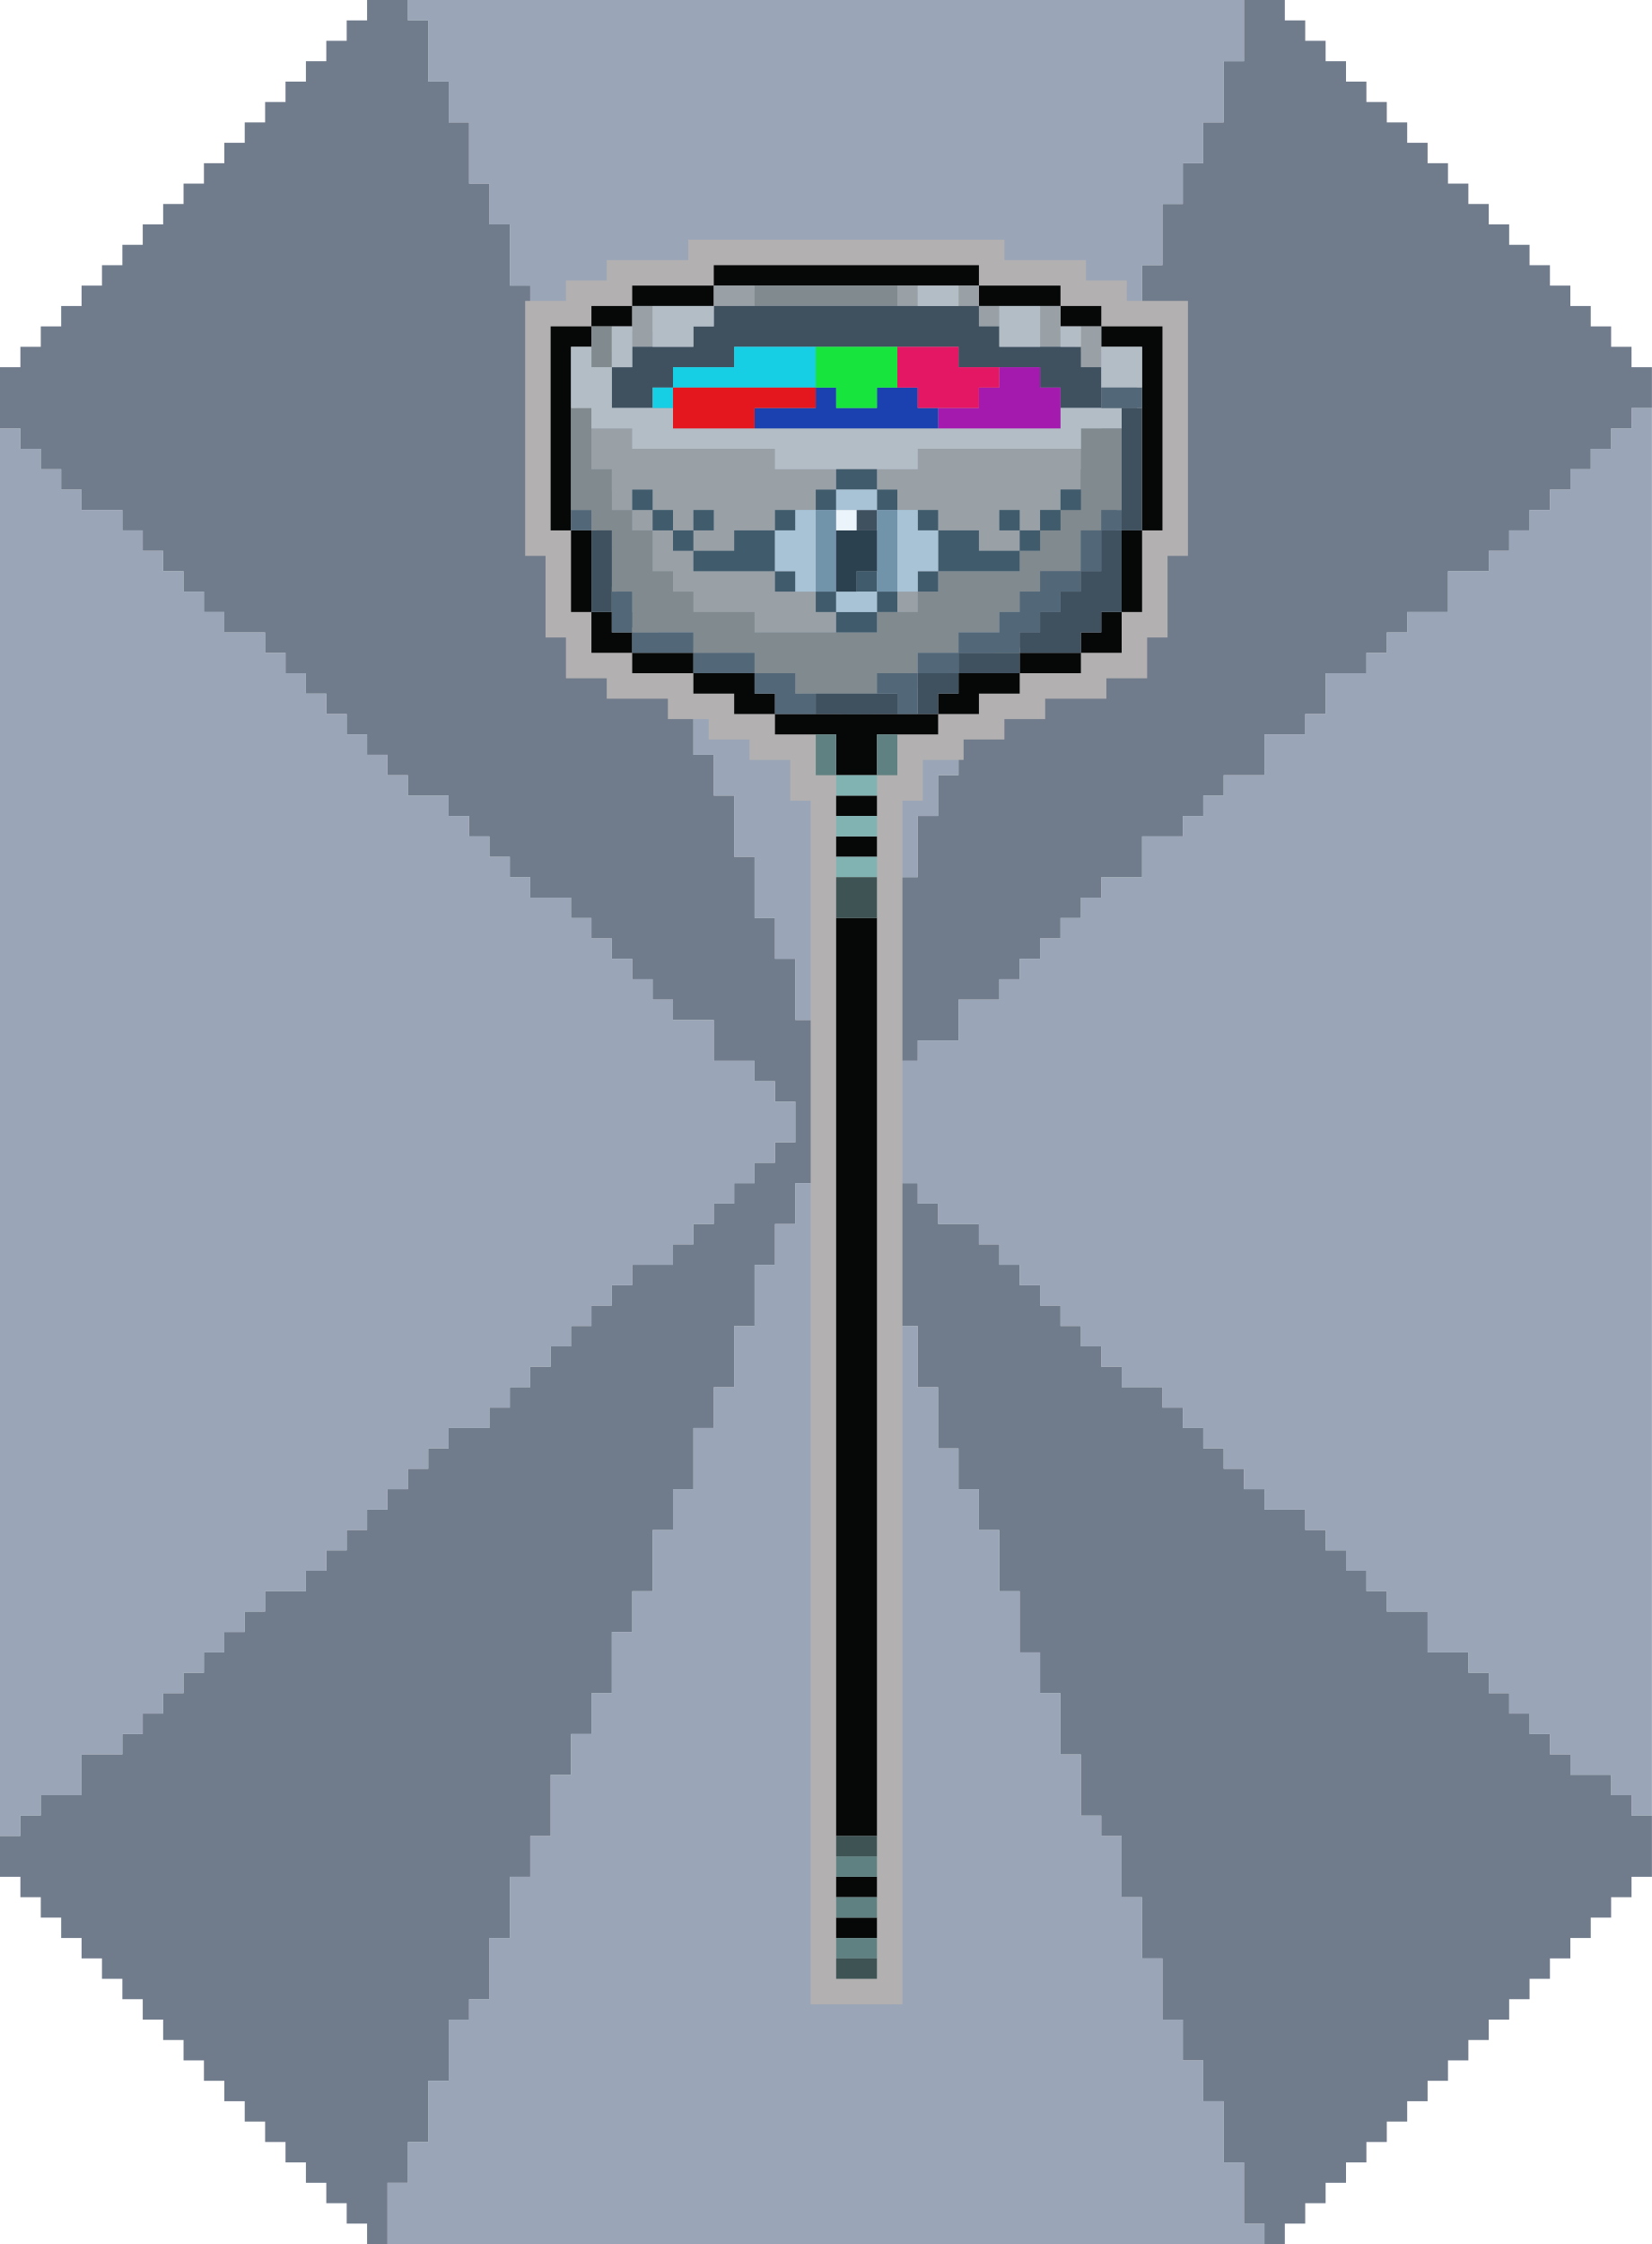
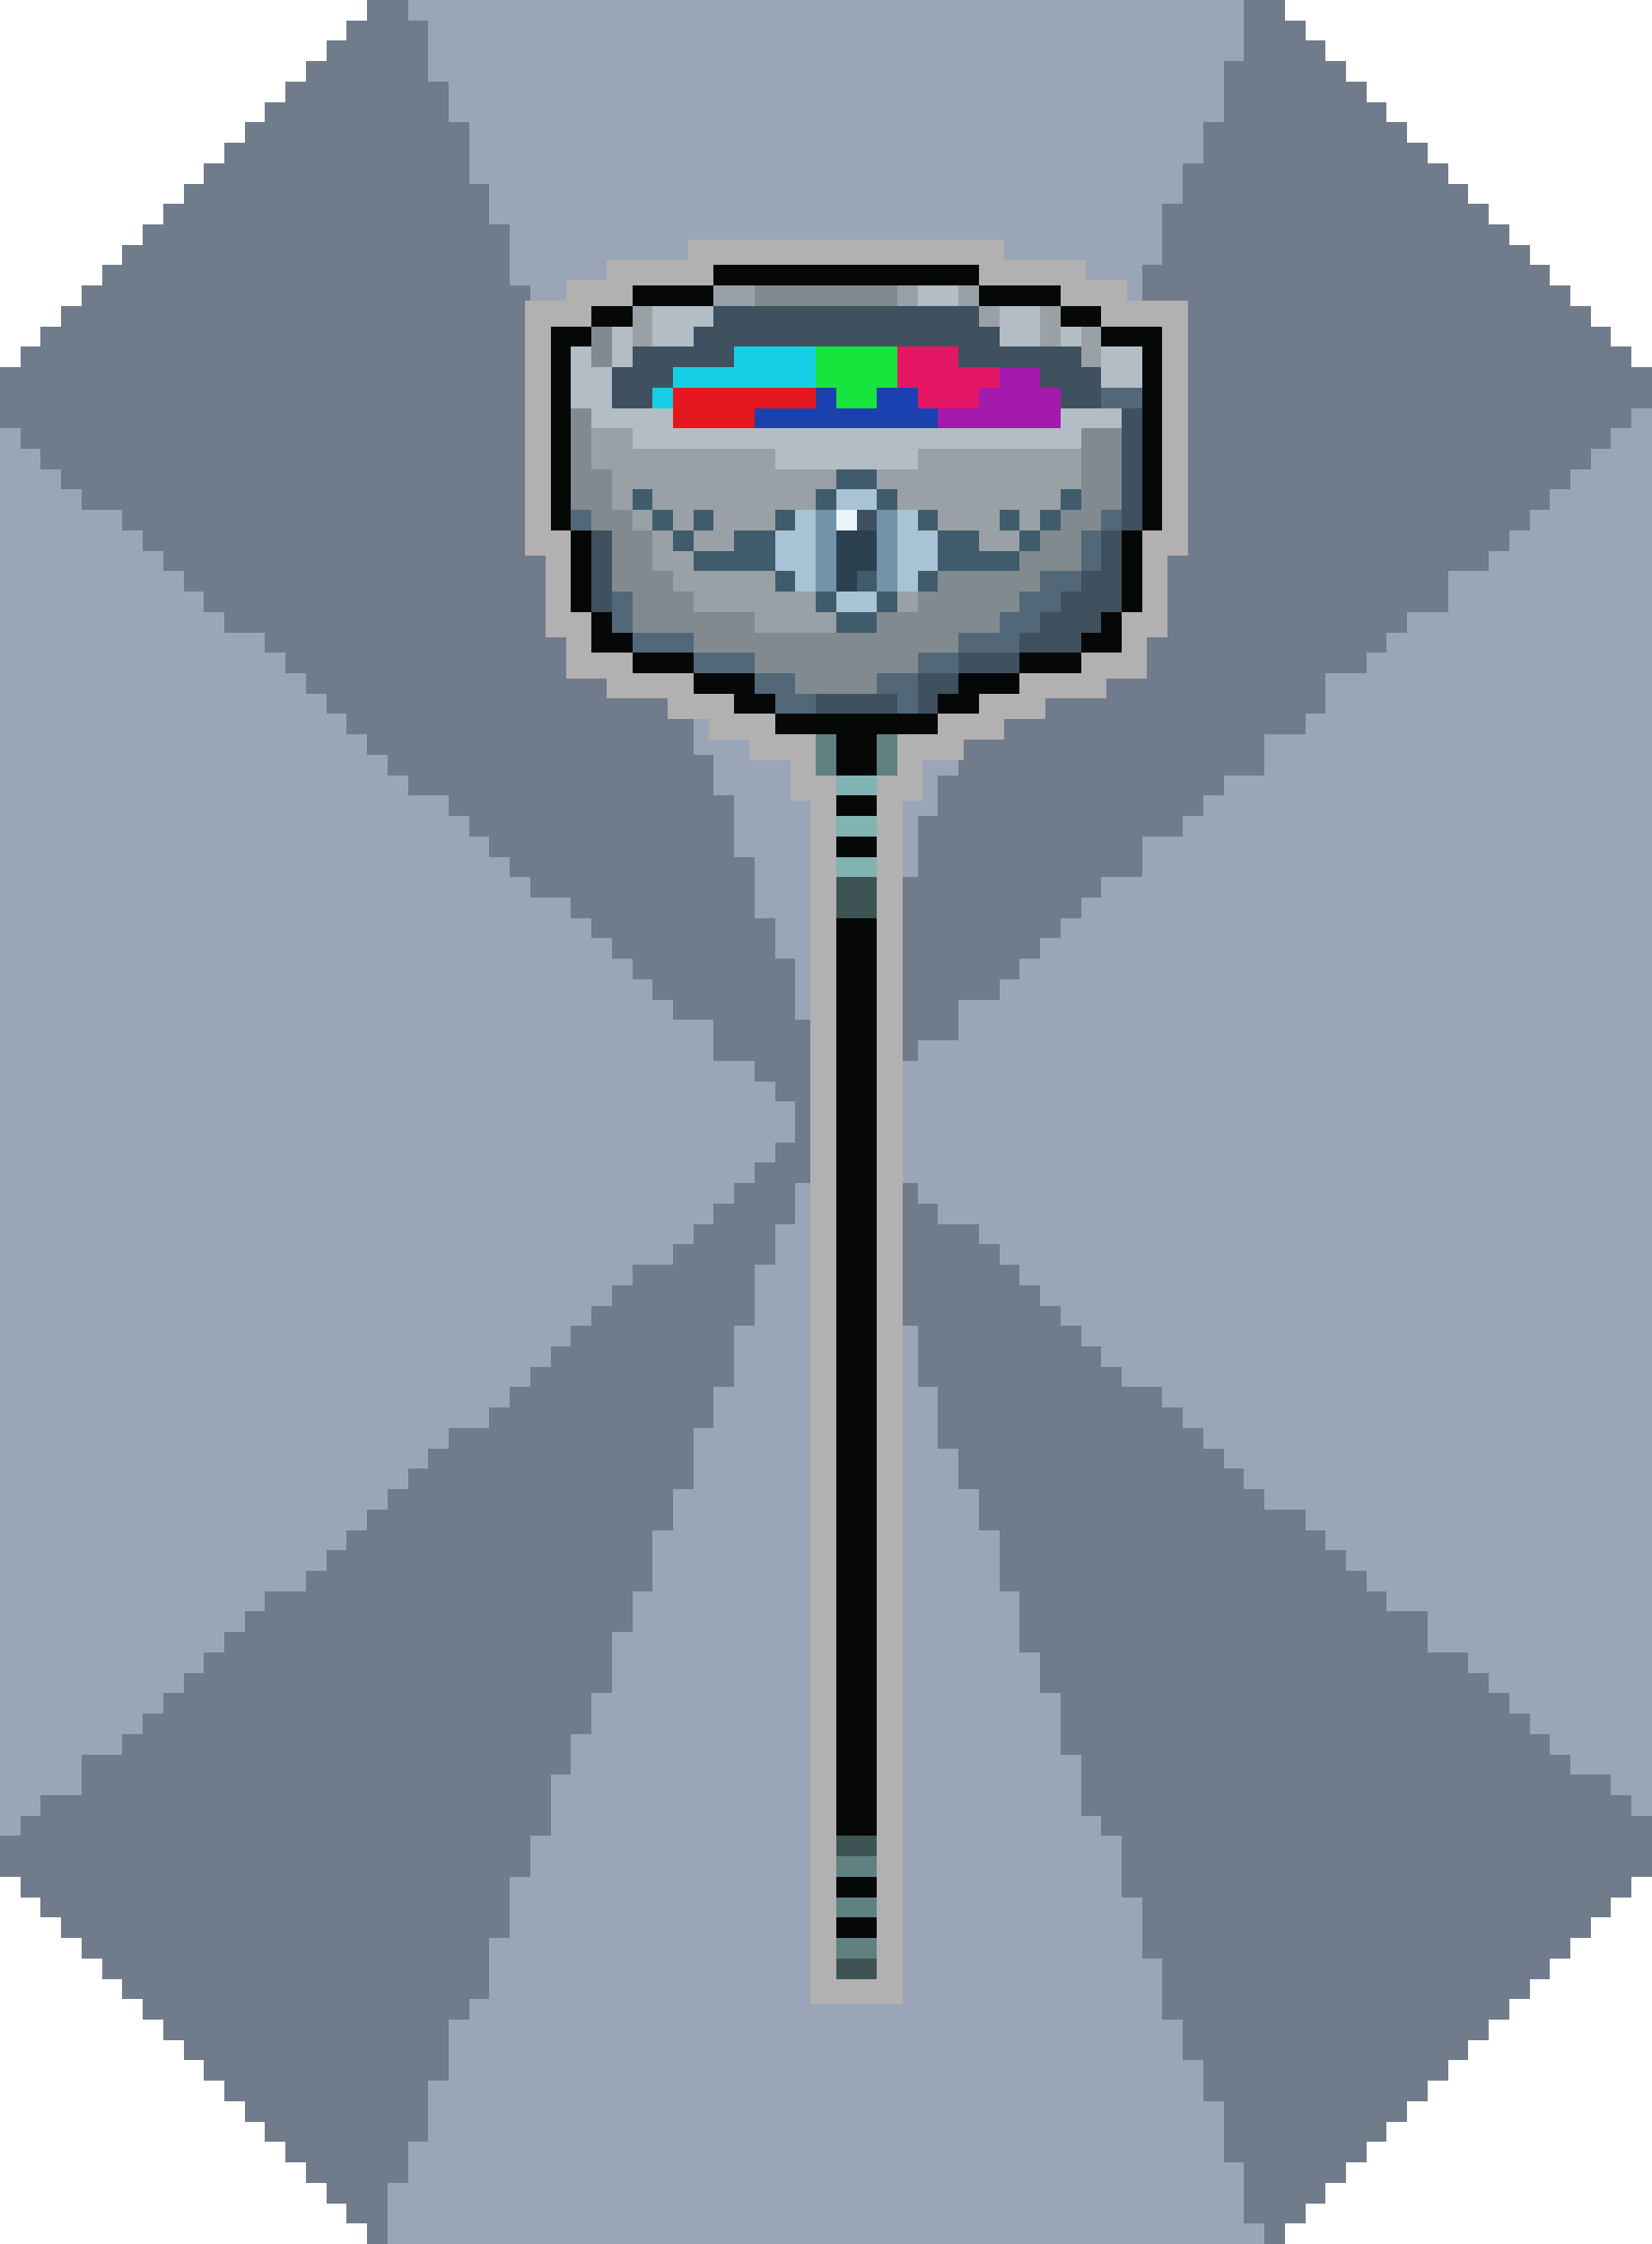
- <svg xmlns="http://www.w3.org/2000/svg" preserveAspectRatio="none" style="display: block;" width="81" height="110" viewBox="0 0 81 110" fill="none">
+ <svg xmlns="http://www.w3.org/2000/svg" shape-rendering="crispEdges" preserveAspectRatio="none" style="display: block;" width="81" height="110" viewBox="0 0 81 110" fill="none">
  <g id="BOYA_KABI">
    <g id="Group 311">
      <path id="color_c5e0eb_1" fill-rule="evenodd" clip-rule="evenodd" d="M20 0H61V3H60V6H59V8H58V10H57V13H56V15H55V18H54V21H53V23H52V25H51V28H50V31H49V33H48V35H47V38H46V40H45V43H44V45H43V47H42V50H41V52H40V50H39V47H38V45H37V42H36V39H35V37H34V35H33V32H32V30H31V27H30V24H29V21H28V20H27V17H26V14H25V11H24V9H23V6H22V4H21V1H20V0ZM80 20H81V89H80V88H79V87H77V86H76V85H75V84H74V83H73V82H72V81H70V79H68V78H67V77H66V76H65V75H64V74H62V73H61V72H60V71H59V70H58V69H57V68H55V67H54V66H53V65H52V64H51V63H50V62H49V61H48V60H46V59H45V58H44V57H43V56H42V54H43V53H44V52H45V51H47V49H49V48H50V47H51V46H52V45H53V44H54V43H56V41H58V40H59V39H60V38H62V36H64V35H65V33H67V32H68V31H69V30H71V28H73V27H74V26H75V25H76V24H77V23H78V22H79V21H80V20ZM0 21H1V22H2V23H3V24H4V25H6V26H7V27H8V28H9V29H10V30H11V31H13V32H14V33H15V34H16V35H17V36H18V37H19V38H20V39H22V40H23V41H24V42H25V43H26V44H28V45H29V46H30V47H31V48H32V49H33V50H35V52H37V53H38V54H39V56H38V57H37V58H36V59H35V60H34V61H33V62H31V63H30V64H29V65H28V66H27V67H26V68H25V69H24V70H22V71H21V72H20V73H19V74H18V75H17V76H16V77H15V78H13V79H12V80H11V81H10V82H9V83H8V84H7V85H6V86H4V88H2V89H1V90H0V22V21ZM40 56H41V58H42V61H43V62H44V65H45V68H46V71H47V73H48V75H49V78H50V81H51V83H52V86H53V89H54V90H55V93H56V96H57V99H58V101H59V103H60V106H61V109H62V110H19V107H20V105H21V102H22V99H23V98H24V95H25V92H26V90H27V87H28V85H29V83H30V80H31V78H32V75H33V73H34V70H35V68H36V65H37V62H38V60H39V58H40V57V56Z" fill="#9AA6B8" />
      <path id="color_ffffff_1" fill-rule="evenodd" clip-rule="evenodd" d="M18 0H20V1H21V4H22V6H23V9H24V11H25V14H26V17H27V20H28V21H29V24H30V27H31V30H32V32H33V35H34V37H35V39H36V42H37V45H38V47H39V50H40V52H41V50H42V47H43V45H44V43H45V40H46V38H47V35H48V33H49V31H50V28H51V25H52V23H53V21H54V18H55V15H56V13H57V10H58V8H59V6H60V3H61V0H63V1H64V2H65V3H66V4H67V5H68V6H69V7H70V8H71V9H72V10H73V11H74V12H75V13H76V14H77V15H78V16H79V17H80V18H81V20H80V21H79V22H78V23H77V24H76V25H75V26H74V27H73V28H71V30H69V31H68V32H67V33H65V35H64V36H62V38H60V39H59V40H58V41H56V43H54V44H53V45H52V46H51V47H50V48H49V49H47V51H45V52H44V53H43V54H42V56H43V57H44V58H45V59H46V60H48V61H49V62H50V63H51V64H52V65H53V66H54V67H55V68H57V69H58V70H59V71H60V72H61V73H62V74H64V75H65V76H66V77H67V78H68V79H70V81H72V82H73V83H74V84H75V85H76V86H77V87H79V88H80V89H81V92H80V93H79V94H78V95H77V96H76V97H75V98H74V99H73V100H72V101H71V102H70V103H69V104H68V105H67V106H66V107H65V108H64V109H63V110H62V109H61V106H60V103H59V101H58V99H57V96H56V93H55V90H54V89H53V86H52V83H51V81H50V78H49V75H48V73H47V71H46V68H45V65H44V62H43V61H42V58H41V56H40V58H39V60H38V62H37V65H36V68H35V70H34V73H33V75H32V78H31V80H30V83H29V85H28V87H27V90H26V92H25V95H24V98H23V99H22V102H21V105H20V107H19V110H18V109H17V108H16V107H15V106H14V105H13V104H12V103H11V102H10V101H9V100H8V99H7V98H6V97H5V96H4V95H3V94H2V93H1V92H0V90H1V89H2V88H4V86H6V85H7V84H8V83H9V82H10V81H11V80H12V79H13V78H15V77H16V76H17V75H18V74H19V73H20V72H21V71H22V70H24V69H25V68H26V67H27V66H28V65H29V64H30V63H31V62H33V61H34V60H35V59H36V58H37V57H38V56H39V54H38V53H37V52H35V50H33V49H32V48H31V47H30V46H29V45H28V44H26V43H25V42H24V41H23V40H22V39H20V38H19V37H18V36H17V35H16V34H15V33H14V32H13V31H11V30H10V29H9V28H8V27H7V26H6V25H4V24H3V23H2V22H1V21H0V18H1V17H2V16H3V15H4V14H5V13H6V12H7V11H8V10H9V9H10V8H11V7H12V6H13V5H14V4H15V3H16V2H17V1H18V0Z" fill="#707B8C" />
    </g>
    <path id="Union" d="M48 14H46.75V15.25H48V14ZM52 14H53.25V12.75H52V14ZM52 15H50.75V16.25H52V15ZM54 15H55.25V13.75H54V15ZM54 16H52.75V17.25H54V16ZM57 16H58.25V14.75H57V16ZM57 26V27.25H58.25V26H57ZM56 26V24.75H54.75V26H56ZM56 30V31.25H57.25V30H56ZM55 30V28.75H53.75V30H55ZM55 32V33.25H56.25V32H55ZM53 32V30.75H51.75V32H53ZM53 33V34.25H54.25V33H53ZM50 33V31.75H48.75V33H50ZM50 34V35.25H51.25V34H50ZM48 34V32.75H46.75V34H48ZM48 35V36.25H49.25V35H48ZM46 35V33.75H44.75V35H46ZM46 36V37.25H47.25V36H46ZM44 36V34.75H42.75V36H44ZM44 38V39.25H45.25V38H44ZM43 38V36.75H41.75V38H43ZM43 97V98.25H44.25V97H43ZM41 97H39.75V98.25H41V97ZM41 38H42.25V36.75H41V38ZM40 38H38.75V39.25H40V38ZM40 36H41.25V34.75H40V36ZM38 36H36.75V37.25H38V36ZM38 35H39.25V33.75H38V35ZM36 35H34.75V36.25H36V35ZM36 34H37.25V32.75H36V34ZM34 34H32.75V35.25H34V34ZM34 33H35.25V31.75H34V33ZM31 33H29.75V34.25H31V33ZM31 32H32.25V30.75H31V32ZM29 32H27.75V33.25H29V32ZM29 30H30.25V28.75H29V30ZM28 30H26.75V31.25H28V30ZM28 26H29.25V24.75H28V26ZM27 26H25.75V27.25H27V26ZM27 16V14.75H25.75V16H27ZM29 16V17.25H30.25V16H29ZM29 15V13.75H27.75V15H29ZM31 15V16.25H32.25V15H31ZM31 14V12.75H29.75V14H31ZM35 14V15.25H36.25V14H35ZM35 13V11.75H33.75V13H35ZM48 13H49.25V11.75H48V13ZM48 14V15.25H52V14V12.75H48V14ZM52 14H50.75V15H52H53.25V14H52ZM52 15V16.25H54V15V13.75H52V15ZM54 15H52.75V16H54H55.25V15H54ZM54 16V17.25H57V16V14.75H54V16ZM57 16H55.75V26H57H58.25V16H57ZM57 26V24.75H56V26V27.25H57V26ZM56 26H54.75V30H56H57.25V26H56ZM56 30V28.75H55V30V31.25H56V30ZM55 30H53.75V32H55H56.25V30H55ZM55 32V30.75H53V32V33.25H55V32ZM53 32H51.75V33H53H54.25V32H53ZM53 33V31.75H50V33V34.25H53V33ZM50 33H48.75V34H50H51.25V33H50ZM50 34V32.75H48V34V35.25H50V34ZM48 34H46.75V35H48H49.25V34H48ZM48 35V33.75H46V35V36.25H48V35ZM46 35H44.75V36H46H47.25V35H46ZM46 36V34.75H44V36V37.25H46V36ZM44 36H42.75V38H44H45.25V36H44ZM44 38V36.75H43V38V39.25H44V38ZM43 38H41.75V97H43H44.25V38H43ZM43 97V95.75H41V97V98.25H43V97ZM41 97H42.25V38H41H39.75V97H41ZM41 38V36.75H40V38V39.25H41V38ZM40 38H41.25V36H40H38.75V38H40ZM40 36V34.75H38V36V37.25H40V36ZM38 36H39.25V35H38H36.75V36H38ZM38 35V33.75H36V35V36.25H38V35ZM36 35H37.25V34H36H34.75V35H36ZM36 34V32.75H34V34V35.25H36V34ZM34 34H35.25V33H34H32.75V34H34ZM34 33V31.75H31V33V34.25H34V33ZM31 33H32.25V32H31H29.75V33H31ZM31 32V30.75H29V32V33.25H31V32ZM29 32H30.25V30H29H27.75V32H29ZM29 30V28.75H28V30V31.25H29V30ZM28 30H29.25V26H28H26.75V30H28ZM28 26V24.75H27V26V27.25H28V26ZM27 26H28.25V16H27H25.75V26H27ZM27 16V17.25H29V16V14.75H27V16ZM29 16H30.25V15H29H27.75V16H29ZM29 15V16.25H31V15V13.75H29V15ZM31 15H32.25V14H31H29.75V15H31ZM31 14V15.25H35V14V12.75H31V14ZM35 14H36.25V13H35H33.75V14H35ZM35 13V14.25H48V13V11.75H35V13ZM48 13H46.75V14H48H49.25V13H48Z" fill="#B2B0B0" />
    <g id="Boya 1">
      <path id="color_060808_1" fill-rule="evenodd" clip-rule="evenodd" d="M35 13H48V14H35V13ZM31 14H35V15H31V14ZM48 14H52V15H48V14ZM29 15H31V16H29V15ZM52 15H54V16H52V15ZM27 16H29V17H28V26H27V17V16ZM54 16H57V26H56V17H54V16ZM28 26H29V30H28V27V26ZM55 26H56V30H55V27V26ZM29 30H30V31H31V32H29V31V30ZM54 30H55V32H53V31H54V30ZM31 32H34V33H31V32ZM50 32H53V33H50V32ZM34 33H37V34H38V35H36V34H34V33ZM47 33H50V34H48V35H46V34H47V33ZM38 35H46V36H43V38H41V36H38V35ZM41 39H43V40H41V39ZM41 41H43V42H41V41ZM41 45H43V90H41V46V45ZM41 92H43V93H41V92ZM41 94H43V95H41V94Z" fill="#060808" />
      <path id="color_99a1a6_1" fill-rule="evenodd" clip-rule="evenodd" d="M35 14H37V15H35V14ZM44 14H45V15H44V14ZM47 14H48V15H47V14ZM31 15H32V17H31V16V15ZM48 15H49V16H48V15ZM51 15H52V17H51V16V15ZM53 16H54V18H53V17V16ZM29 21H31V22H38V23H41V24H40V25H38V26H36V27H34V26H33V25H32V24H31V25H30V23H29V22V21ZM45 22H53V24H52V25H51V26H50V25H49V26H50V27H48V26H46V25H44V24H43V23H45V22ZM35 25H34V26H35V25ZM31 25H32V26H31V25ZM32 26H33V27H34V28H38V29H40V30H41V31H37V30H34V29H33V28H32V27V26ZM44 29H45V30H44V29Z" fill="#99A1A6" />
      <path id="color_818b8f_1" fill-rule="evenodd" clip-rule="evenodd" d="M37 14H44V15H37V14ZM29 16H30V18H29V17V16ZM28 20H29V23H30V25H31V26H32V28H33V29H34V30H37V31H43V30H45V29H46V28H50V27H51V26H52V25H53V21H55V25H54V26H53V28H51V29H50V30H49V31H47V32H45V33H43V34H39V33H37V32H34V31H31V29H30V26H29V25H28V21V20Z" fill="#818B8F" />
      <path id="color_3f515f_1" fill-rule="evenodd" clip-rule="evenodd" d="M35 15H48V16H49V17H53V18H54V20H52V19H51V18H47V17H36V18H33V19H32V20H30V18H31V17H34V16H35V15ZM55 20H56V26H55V21V20ZM42 25H43V26H42V25ZM29 26H30V30H29V27V26ZM54 26H55V30H54V31H53V32H50V31H51V30H52V29H53V28H54V27V26ZM47 32H50V33H47V32ZM45 33H47V34H46V35H45V34V33ZM40 34H44V35H40V34Z" fill="#3F515F" />
      <path id="color_b3bdc5_1" fill-rule="evenodd" clip-rule="evenodd" d="M45 14H47V15H45V14ZM32 15H35V16H34V17H32V16V15ZM49 15H51V17H49V16V15ZM30 16H31V18H30V17V16ZM52 16H53V17H52V16ZM28 17H29V18H30V20H33V21H52V20H55V21H53V22H45V23H38V22H31V21H29V20H28V18V17ZM54 17H56V19H54V18V17Z" fill="#B3BDC5" />
      <path id="color_405b6b_1" fill-rule="evenodd" clip-rule="evenodd" d="M41 23H43V24H41V23ZM31 24H32V25H31V24ZM40 24H41V25H40V24ZM43 24H44V25H43V24ZM52 24H53V25H52V24ZM32 25H33V26H32V25ZM34 25H35V26H34V25ZM38 25H39V26H38V25ZM45 25H46V26H45V25ZM49 25H50V26H49V25ZM51 25H52V26H51V25ZM33 26H34V27H33V26ZM36 26H38V28H34V27H36V26ZM46 26H48V27H50V26H51V27H50V28H46V27V26ZM38 28H39V29H38V28ZM42 28H43V29H42V28ZM45 28H46V29H45V28ZM40 29H41V30H40V29ZM43 29H44V30H43V29ZM41 30H43V31H41V30Z" fill="#405B6B" />
      <path id="color_526879_1" fill-rule="evenodd" clip-rule="evenodd" d="M54 19H56V20H54V19ZM28 25H29V26H28V25ZM54 25H55V26H54V25ZM53 26H54V28H53V27V26ZM51 28H53V29H52V30H51V31H50V32H47V31H49V30H50V29H51V28ZM30 29H31V31H30V30V29ZM31 31H34V32H31V31ZM34 32H37V33H34V32ZM45 32H47V33H45V32ZM37 33H39V34H40V35H38V34H37V33ZM43 33H45V35H44V34H43V33Z" fill="#526879" />
      <path id="color_a7c3d5_1" fill-rule="evenodd" clip-rule="evenodd" d="M41 24H43V25H41V24ZM39 25H40V29H39V28H38V26H39V25ZM44 25H45V26H46V28H45V29H44V26V25ZM41 29H43V30H41V29Z" fill="#A7C3D5" />
      <path id="color_17cfe4_1" fill-rule="evenodd" clip-rule="evenodd" d="M36 17H40V19H33V18H36V17ZM32 19H33V20H32V19Z" fill="#17CFE4" />
      <path id="color_a41aaf_1" fill-rule="evenodd" clip-rule="evenodd" d="M49 18H51V19H52V21H46V20H48V19H49V18Z" fill="#A41AAF" />
      <path id="color_1a41af_1" fill-rule="evenodd" clip-rule="evenodd" d="M40 19H41V20H43V19H45V20H46V21H37V20H40V19Z" fill="#1A41AF" />
      <path id="color_e41765_1" fill-rule="evenodd" clip-rule="evenodd" d="M44 17H47V18H49V19H48V20H45V19H44V18V17Z" fill="#E41765" />
      <path id="color_e4171f_1" fill-rule="evenodd" clip-rule="evenodd" d="M33 19H40V20H37V21H33V20V19Z" fill="#E4171F" />
      <path id="color_17e43d_1" fill-rule="evenodd" clip-rule="evenodd" d="M40 17H44V19H43V20H41V19H40V18V17Z" fill="#17E43D" />
      <path id="color_7194ab_1" fill-rule="evenodd" clip-rule="evenodd" d="M40 25H41V29H40V26V25ZM43 25H44V29H43V26V25Z" fill="#7194AB" />
      <path id="color_5f8181_1" fill-rule="evenodd" clip-rule="evenodd" d="M41 91H43V92H41V91ZM41 93H43V94H41V93ZM41 95H43V96H41V95Z" fill="#5F8181" />
      <path id="color_82b3b3_1" fill-rule="evenodd" clip-rule="evenodd" d="M41 38H43V39H41V38ZM41 40H43V41H41V40ZM41 42H43V43H41V42Z" fill="#82B3B3" />
      <path id="color_2b414f_1" fill-rule="evenodd" clip-rule="evenodd" d="M41 26H43V28H42V29H41V27V26Z" fill="#2B414F" />
      <path id="color_5f8181_2" fill-rule="evenodd" clip-rule="evenodd" d="M40 36H41V38H40V37V36ZM43 36H44V38H43V37V36Z" fill="#5F8181" />
      <path id="color_3e5454_1" fill-rule="evenodd" clip-rule="evenodd" d="M41 43H43V45H41V44V43Z" fill="#3E5454" />
      <path id="color_3e5454_2" fill-rule="evenodd" clip-rule="evenodd" d="M41 90H43V91H41V90ZM41 96H43V97H41V96Z" fill="#3E5454" />
      <path id="color_eaf4fa_1" fill-rule="evenodd" clip-rule="evenodd" d="M41 25H42V26H41V25Z" fill="#EAF4FA" />
    </g>
  </g>
</svg>
